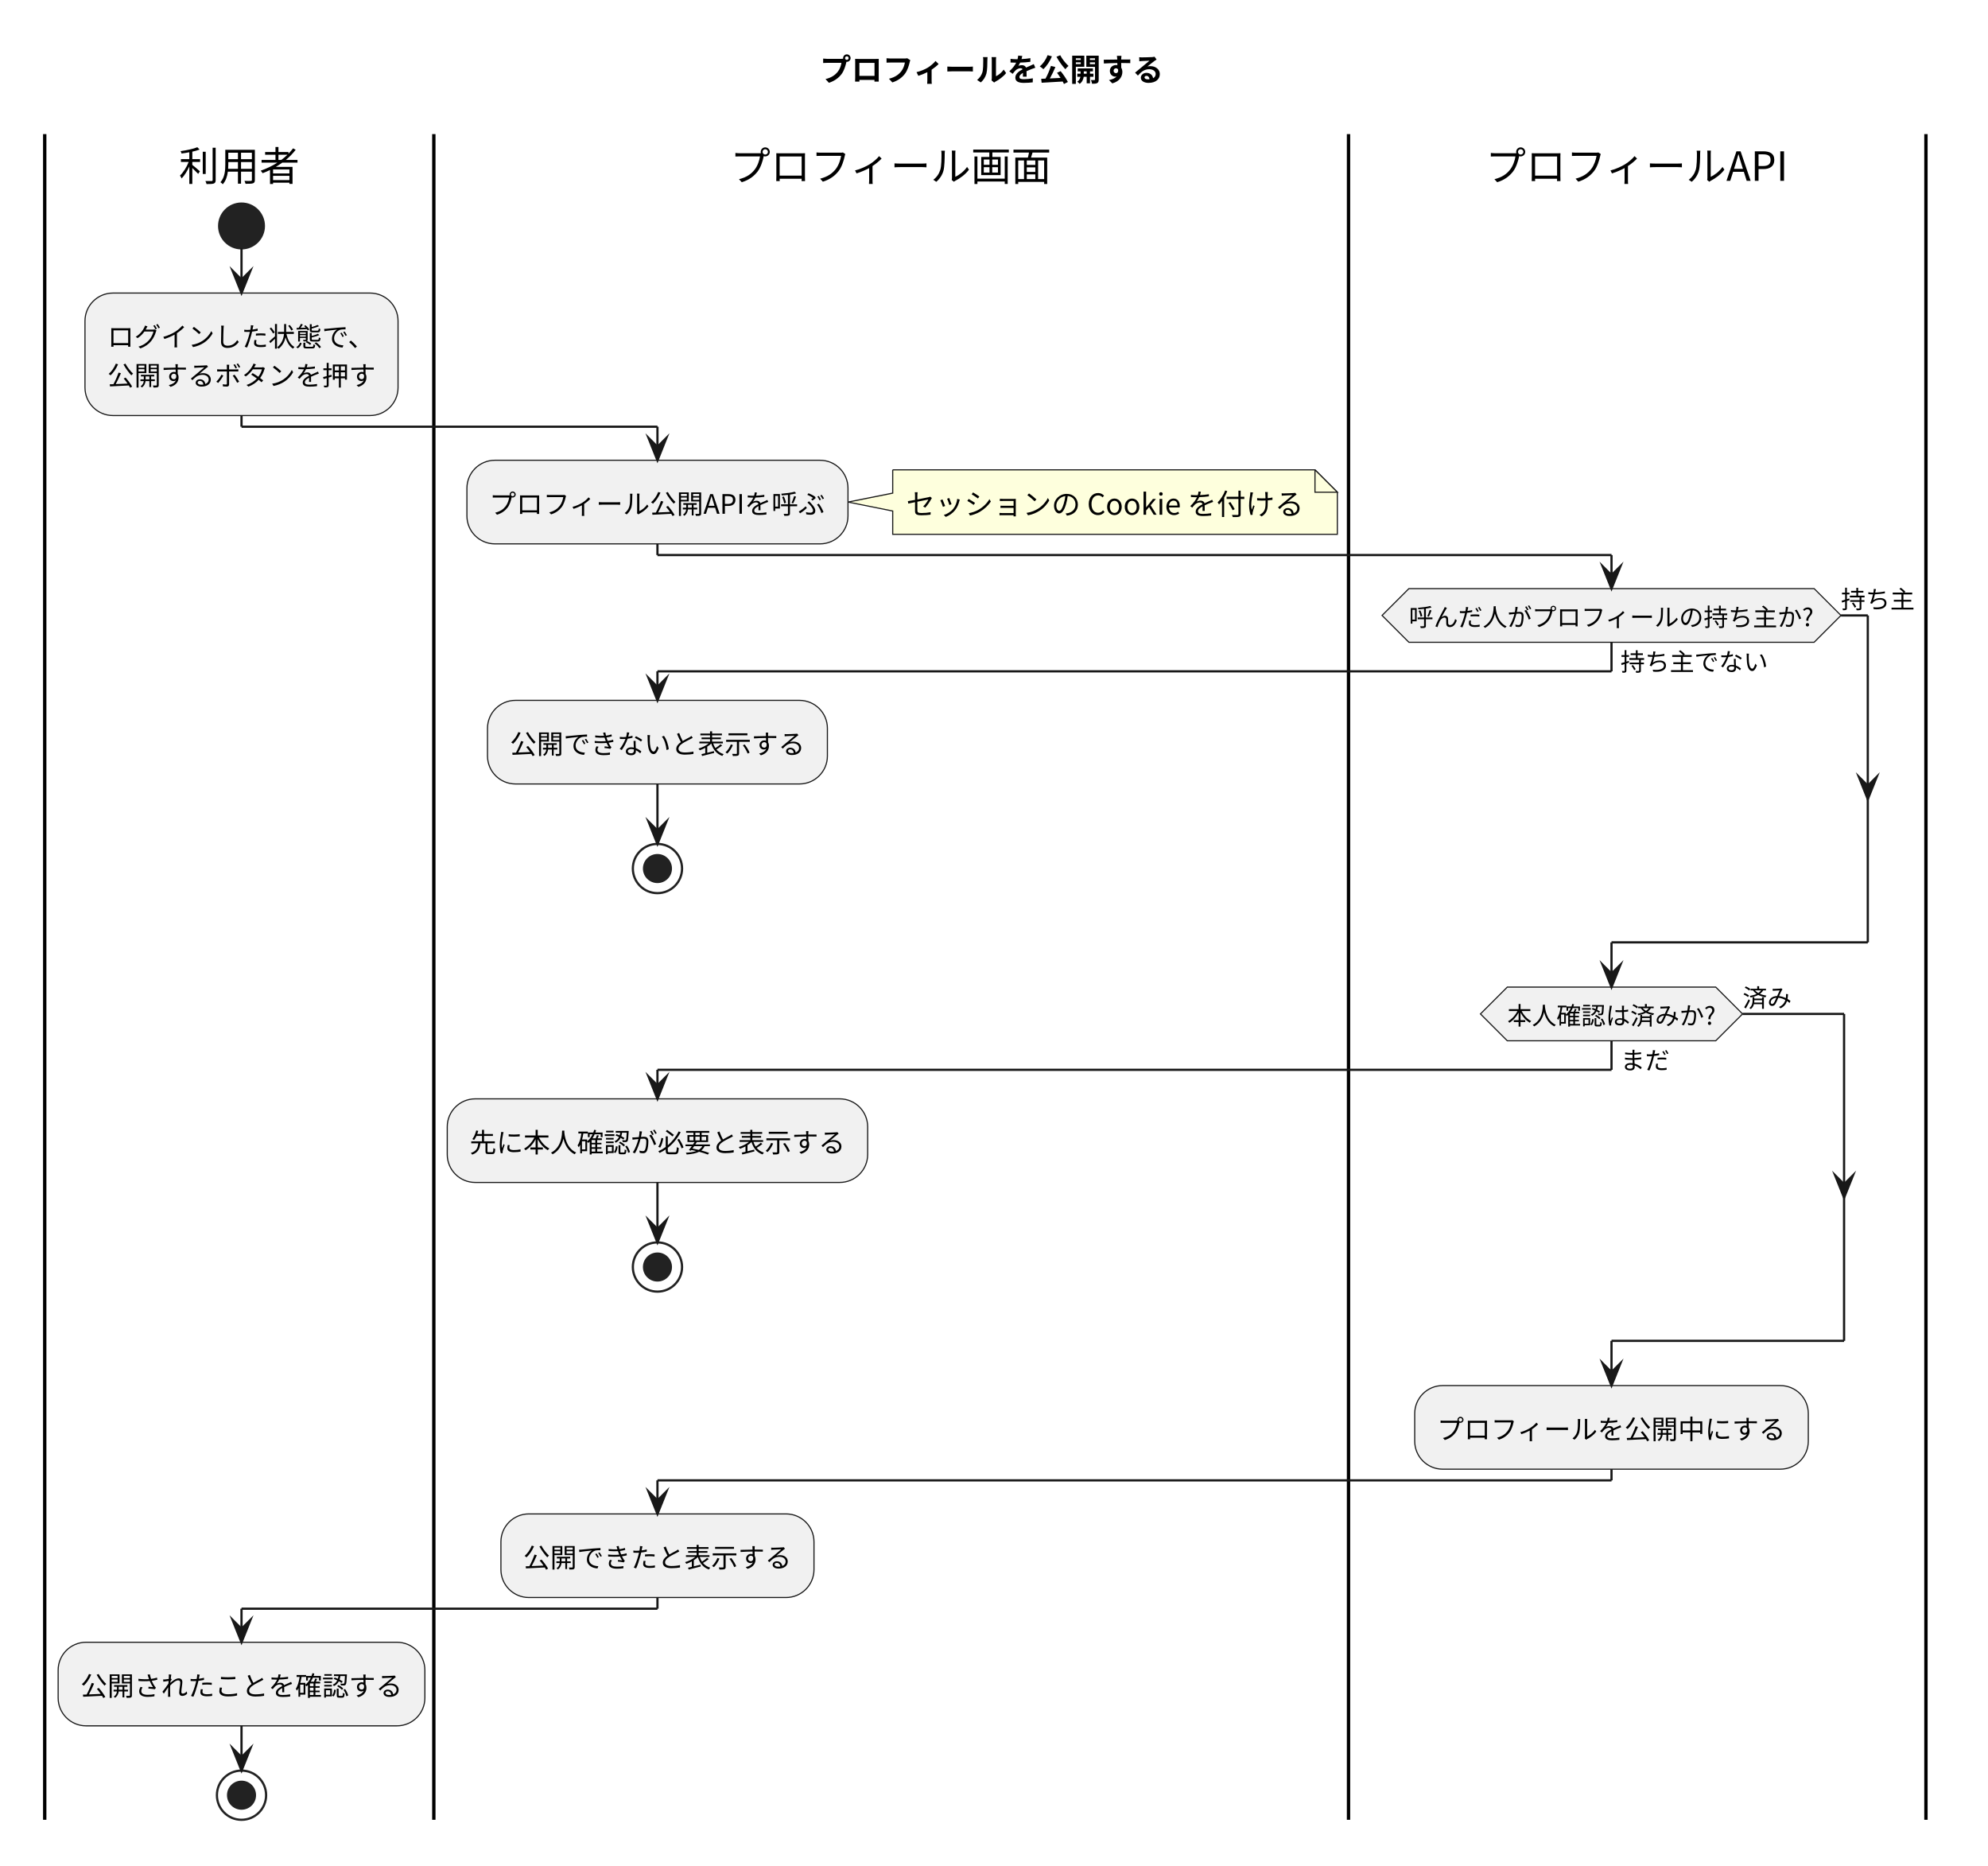
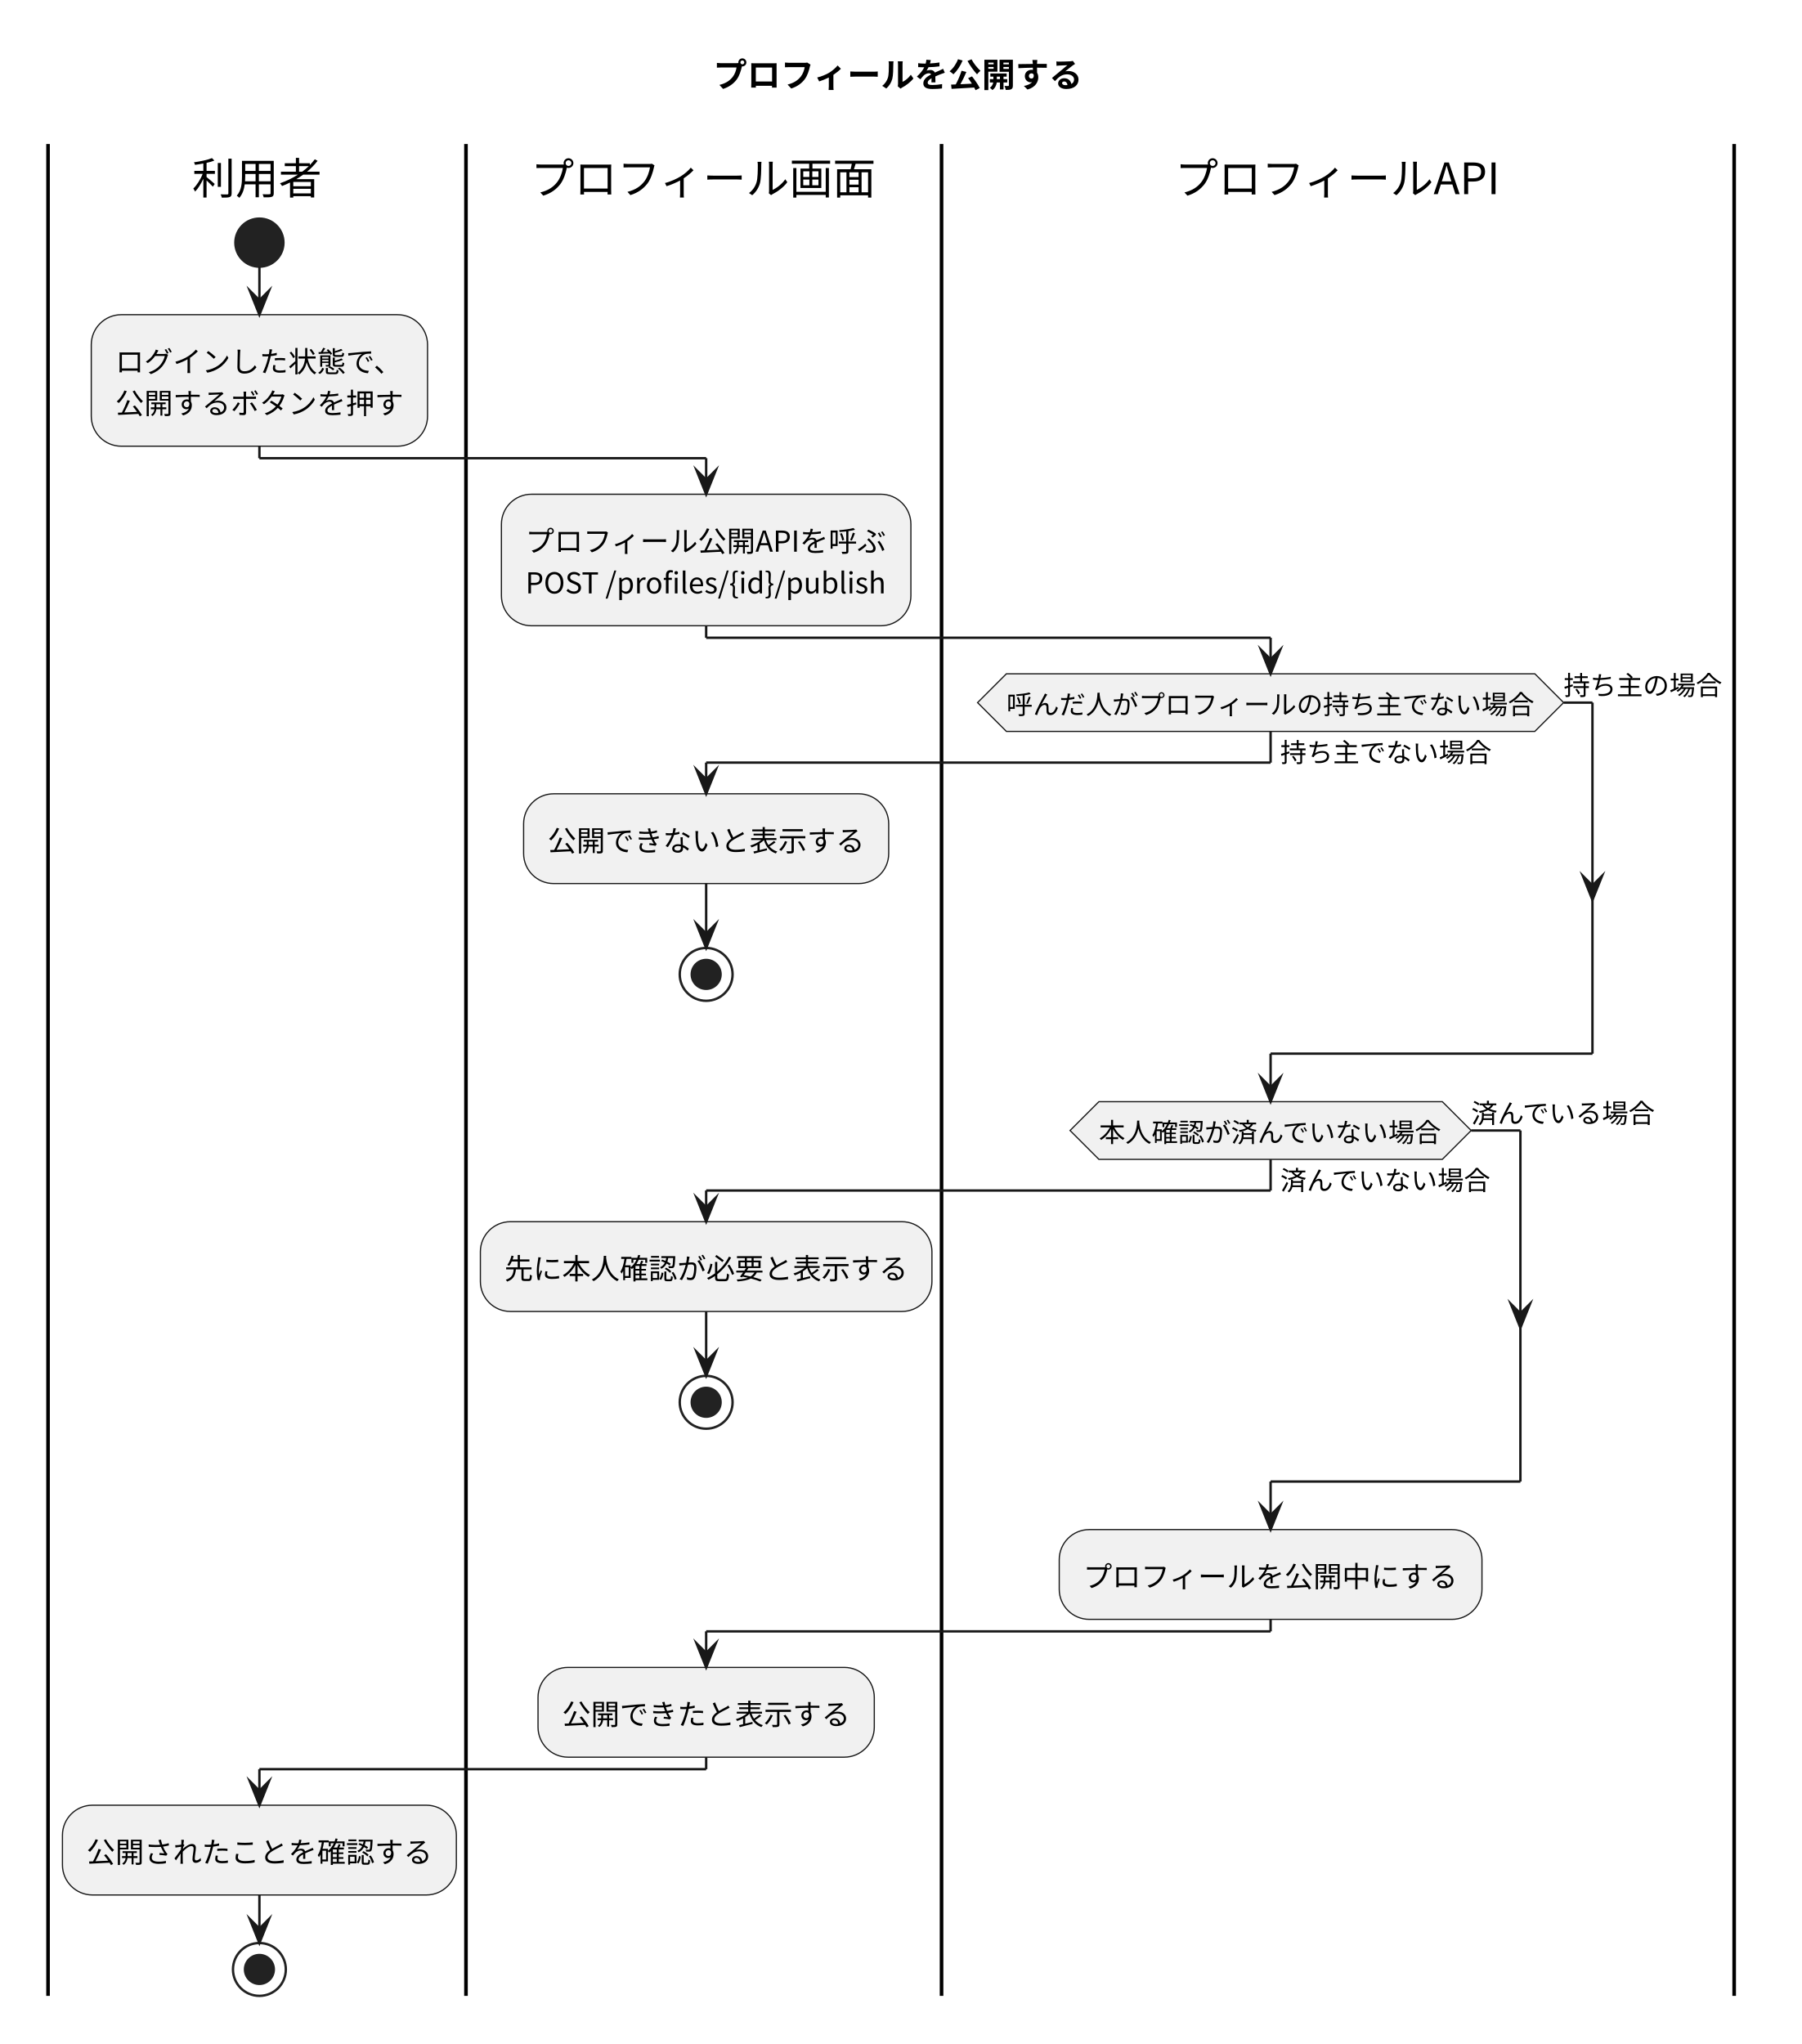
- <svg xmlns="http://www.w3.org/2000/svg" version="1.1" data-diagram-type="ACTIVITY" style="width:889px;height:834px;background:#FFFFFF;" width="889px" height="834px" viewBox="0 0 889 834" zoomAndPan="magnify" preserveAspectRatio="none" contentStyleType="text/css">
+ <svg xmlns="http://www.w3.org/2000/svg" version="1.1" data-diagram-type="ACTIVITY" style="width:750px;height:851px;background:#FFFFFF;" width="750px" height="851px" viewBox="0 0 750 851" zoomAndPan="magnify" preserveAspectRatio="none" contentStyleType="text/css">
  <defs />
  <g font-family="sans-serif" lengthAdjust="spacing">
    <g class="title" data-source-line="7">
-       <text x="366.631" y="36.24" fill="#000" font-size="14" textLength="153.999" font-weight="700" font-family="'Noto Sans CJK JP'">プロフィールを公開する</text>
+       <text x="297.009" y="36.24" fill="#000" font-size="14" textLength="153.999" font-weight="700" font-family="'Noto Sans CJK JP'">プロフィールを公開する</text>
    </g>
-     <rect x="20" y="59.956" width="842.262" height="26.064" fill="none" style="stroke:none;" />
+     <rect x="20" y="59.956" width="703.016" height="26.064" fill="none" style="stroke:none;" />
    <ellipse cx="108.001" cy="101.02" rx="10" ry="10" fill="#222" style="stroke:#222;stroke-width:1;" />
    <rect x="38" y="131.02" width="140.001" height="54.752" fill="#F1F1F1" style="stroke:#181818;stroke-width:0.5;" rx="12.5" ry="12.5" />
    <text x="48" y="154.94" fill="#000" font-size="12" textLength="120.001" font-family="'Noto Sans CJK JP'">ログインした状態で、</text>
    <text x="48" y="172.316" fill="#000" font-size="12" textLength="120.001" font-family="'Noto Sans CJK JP'">公開するボタンを押す</text>
-     <rect x="26" y="734.204" width="164.001" height="37.376" fill="#F1F1F1" style="stroke:#181818;stroke-width:0.5;" rx="12.5" ry="12.5" />
-     <text x="36" y="758.124" fill="#000" font-size="12" textLength="144.001" font-family="'Noto Sans CJK JP'">公開されたことを確認する</text>
-     <ellipse cx="108.001" cy="802.58" rx="11" ry="11" fill="none" style="stroke:#222;stroke-width:1;" />
-     <ellipse cx="108.001" cy="802.58" rx="6" ry="6" fill="#222" style="stroke:#222;stroke-width:1;" />
-     <line x1="20" y1="59.956" x2="20" y2="813.58" style="stroke:#000;stroke-width:1.5;" />
-     <path d="M399.206,210.048 L399.206,220.46 L379.206,224.46 L399.206,228.46 L399.206,238.872 A0,0 0 0 0 399.206,238.872 L598.034,238.872 A0,0 0 0 0 598.034,238.872 L598.034,220.048 L588.034,210.048 L399.206,210.048 A0,0 0 0 0 399.206,210.048" style="stroke:#181818;stroke-width:0.5;" fill="#FEFFDD" />
-     <path d="M588.034,210.048 L588.034,220.048 L598.034,220.048 L588.034,210.048" style="stroke:#181818;stroke-width:0.5;" fill="#FEFFDD" />
-     <text x="405.206" y="230.128" fill="#000" font-size="13" textLength="177.827" font-family="'Noto Sans CJK JP'">セッションの Cookie を付ける</text>
-     <rect x="208.797" y="205.772" width="170.409" height="37.376" fill="#F1F1F1" style="stroke:#181818;stroke-width:0.5;" rx="12.5" ry="12.5" />
-     <text x="218.797" y="229.692" fill="#000" font-size="12" textLength="150.409" font-family="'Noto Sans CJK JP'">プロフィール公開APIを呼ぶ</text>
-     <rect x="218.001" y="313.112" width="152.001" height="37.376" fill="#F1F1F1" style="stroke:#181818;stroke-width:0.5;" rx="12.5" ry="12.5" />
-     <text x="228.001" y="337.032" fill="#000" font-size="12" textLength="132.001" font-family="'Noto Sans CJK JP'">公開できないと表示する</text>
-     <ellipse cx="294.002" cy="388.3" rx="11" ry="11" fill="none" style="stroke:#222;stroke-width:1;" />
-     <ellipse cx="294.002" cy="388.3" rx="6" ry="6" fill="#222" style="stroke:#222;stroke-width:1;" />
-     <rect x="200.001" y="491.264" width="188.001" height="37.376" fill="#F1F1F1" style="stroke:#181818;stroke-width:0.5;" rx="12.5" ry="12.5" />
-     <text x="210.001" y="515.184" fill="#000" font-size="12" textLength="168.001" font-family="'Noto Sans CJK JP'">先に本人確認が必要と表示する</text>
-     <ellipse cx="294.002" cy="566.452" rx="11" ry="11" fill="none" style="stroke:#222;stroke-width:1;" />
-     <ellipse cx="294.002" cy="566.452" rx="6" ry="6" fill="#222" style="stroke:#222;stroke-width:1;" />
-     <rect x="224.001" y="676.828" width="140.001" height="37.376" fill="#F1F1F1" style="stroke:#181818;stroke-width:0.5;" rx="12.5" ry="12.5" />
-     <text x="234.001" y="700.748" fill="#000" font-size="12" textLength="120.001" font-family="'Noto Sans CJK JP'">公開できたと表示する</text>
-     <line x1="194.001" y1="59.956" x2="194.001" y2="813.58" style="stroke:#000;stroke-width:1.5;" />
-     <polygon points="630.034,263.148,811.246,263.148,823.246,275.148,811.246,287.148,630.034,287.148,618.034,275.148,630.034,263.148" fill="#F1F1F1" style="stroke:#181818;stroke-width:0.5;stroke-linejoin:miter;stroke-miterlimit:10;" />
-     <text x="724.64" y="299.908" fill="#000" font-size="11" textLength="66" font-family="'Noto Sans CJK JP'">持ち主でない</text>
-     <text x="630.034" y="279.944" fill="#000" font-size="11" textLength="181.213" font-family="'Noto Sans CJK JP'">呼んだ人がプロフィールの持ち主か?</text>
-     <text x="823.246" y="271.98" fill="#000" font-size="11" textLength="33" font-family="'Noto Sans CJK JP'">持ち主</text>
-     <polygon points="674.033,441.3,767.247,441.3,779.247,453.3,767.247,465.3,674.033,465.3,662.033,453.3,674.033,441.3" fill="#F1F1F1" style="stroke:#181818;stroke-width:0.5;stroke-linejoin:miter;stroke-miterlimit:10;" />
-     <text x="724.64" y="478.06" fill="#000" font-size="11" textLength="22" font-family="'Noto Sans CJK JP'">まだ</text>
-     <text x="674.033" y="458.096" fill="#000" font-size="11" textLength="93.213" font-family="'Noto Sans CJK JP'">本人確認は済みか?</text>
-     <text x="779.247" y="450.132" fill="#000" font-size="11" textLength="22" font-family="'Noto Sans CJK JP'">済み</text>
-     <rect x="632.639" y="619.452" width="176.001" height="37.376" fill="#F1F1F1" style="stroke:#181818;stroke-width:0.5;" rx="12.5" ry="12.5" />
-     <text x="642.639" y="643.372" fill="#000" font-size="12" textLength="156.001" font-family="'Noto Sans CJK JP'">プロフィールを公開中にする</text>
-     <line x1="603.034" y1="59.956" x2="603.034" y2="813.58" style="stroke:#000;stroke-width:1.5;" />
-     <line x1="861.246" y1="59.956" x2="861.246" y2="813.58" style="stroke:#000;stroke-width:1.5;" />
+     <rect x="26" y="751.58" width="164.001" height="37.376" fill="#F1F1F1" style="stroke:#181818;stroke-width:0.5;" rx="12.5" ry="12.5" />
+     <text x="36" y="775.501" fill="#000" font-size="12" textLength="144.001" font-family="'Noto Sans CJK JP'">公開されたことを確認する</text>
+     <ellipse cx="108.001" cy="819.957" rx="11" ry="11" fill="none" style="stroke:#222;stroke-width:1;" />
+     <ellipse cx="108.001" cy="819.957" rx="6" ry="6" fill="#222" style="stroke:#222;stroke-width:1;" />
+     <line x1="20" y1="59.956" x2="20" y2="830.957" style="stroke:#000;stroke-width:1.5;" />
+     <rect x="208.761" y="205.772" width="170.481" height="54.752" fill="#F1F1F1" style="stroke:#181818;stroke-width:0.5;" rx="12.5" ry="12.5" />
+     <text x="218.761" y="229.692" fill="#000" font-size="12" textLength="150.409" font-family="'Noto Sans CJK JP'">プロフィール公開APIを呼ぶ</text>
+     <text x="218.761" y="247.068" fill="#000" font-size="12" textLength="150.481" font-family="'Noto Sans CJK JP'">POST /profiles/{id}/publish</text>
+     <rect x="218.001" y="330.488" width="152.001" height="37.376" fill="#F1F1F1" style="stroke:#181818;stroke-width:0.5;" rx="12.5" ry="12.5" />
+     <text x="228.001" y="354.408" fill="#000" font-size="12" textLength="132.001" font-family="'Noto Sans CJK JP'">公開できないと表示する</text>
+     <ellipse cx="294.002" cy="405.676" rx="11" ry="11" fill="none" style="stroke:#222;stroke-width:1;" />
+     <ellipse cx="294.002" cy="405.676" rx="6" ry="6" fill="#222" style="stroke:#222;stroke-width:1;" />
+     <rect x="200.001" y="508.64" width="188.001" height="37.376" fill="#F1F1F1" style="stroke:#181818;stroke-width:0.5;" rx="12.5" ry="12.5" />
+     <text x="210.001" y="532.56" fill="#000" font-size="12" textLength="168.001" font-family="'Noto Sans CJK JP'">先に本人確認が必要と表示する</text>
+     <ellipse cx="294.002" cy="583.828" rx="11" ry="11" fill="none" style="stroke:#222;stroke-width:1;" />
+     <ellipse cx="294.002" cy="583.828" rx="6" ry="6" fill="#222" style="stroke:#222;stroke-width:1;" />
+     <rect x="224.001" y="694.204" width="140.001" height="37.376" fill="#F1F1F1" style="stroke:#181818;stroke-width:0.5;" rx="12.5" ry="12.5" />
+     <text x="234.001" y="718.124" fill="#000" font-size="12" textLength="120.001" font-family="'Noto Sans CJK JP'">公開できたと表示する</text>
+     <line x1="194.001" y1="59.956" x2="194.001" y2="830.957" style="stroke:#000;stroke-width:1.5;" />
+     <polygon points="419.002,280.524,639.001,280.524,651.001,292.524,639.001,304.524,419.002,304.524,407.002,292.524,419.002,280.524" fill="#F1F1F1" style="stroke:#181818;stroke-width:0.5;stroke-linejoin:miter;stroke-miterlimit:10;" />
+     <text x="533.002" y="317.284" fill="#000" font-size="11" textLength="87.999" font-family="'Noto Sans CJK JP'">持ち主でない場合</text>
+     <text x="419.002" y="297.32" fill="#000" font-size="11" textLength="219.998" font-family="'Noto Sans CJK JP'">呼んだ人がプロフィールの持ち主でない場合</text>
+     <text x="651.001" y="289.356" fill="#000" font-size="11" textLength="66" font-family="'Noto Sans CJK JP'">持ち主の場合</text>
+     <polygon points="457.502,458.676,600.501,458.676,612.501,470.676,600.501,482.676,457.502,482.676,445.502,470.676,457.502,458.676" fill="#F1F1F1" style="stroke:#181818;stroke-width:0.5;stroke-linejoin:miter;stroke-miterlimit:10;" />
+     <text x="533.002" y="495.436" fill="#000" font-size="11" textLength="87.999" font-family="'Noto Sans CJK JP'">済んでいない場合</text>
+     <text x="457.502" y="475.472" fill="#000" font-size="11" textLength="142.999" font-family="'Noto Sans CJK JP'">本人確認が済んでいない場合</text>
+     <text x="612.501" y="467.508" fill="#000" font-size="11" textLength="76.999" font-family="'Noto Sans CJK JP'">済んでいる場合</text>
+     <rect x="441.001" y="636.828" width="176.001" height="37.376" fill="#F1F1F1" style="stroke:#181818;stroke-width:0.5;" rx="12.5" ry="12.5" />
+     <text x="451.001" y="660.748" fill="#000" font-size="12" textLength="156.001" font-family="'Noto Sans CJK JP'">プロフィールを公開中にする</text>
+     <line x1="392.002" y1="59.956" x2="392.002" y2="830.957" style="stroke:#000;stroke-width:1.5;" />
+     <line x1="722" y1="59.956" x2="722" y2="830.957" style="stroke:#000;stroke-width:1.5;" />
    <line x1="108.001" y1="111.02" x2="108.001" y2="131.02" style="stroke:#181818;stroke-width:1;" />
    <polygon points="104.001,121.02,108.001,131.02,112.001,121.02,108.001,125.02" fill="#181818" style="stroke:#181818;stroke-width:1;stroke-linejoin:miter;stroke-miterlimit:10;" />
-     <line x1="108.001" y1="771.58" x2="108.001" y2="791.58" style="stroke:#181818;stroke-width:1;" />
-     <polygon points="104.001,781.58,108.001,791.58,112.001,781.58,108.001,785.58" fill="#181818" style="stroke:#181818;stroke-width:1;stroke-linejoin:miter;stroke-miterlimit:10;" />
-     <line x1="294.002" y1="350.488" x2="294.002" y2="377.3" style="stroke:#181818;stroke-width:1;" />
-     <polygon points="290.002,367.3,294.002,377.3,298.002,367.3,294.002,371.3" fill="#181818" style="stroke:#181818;stroke-width:1;stroke-linejoin:miter;stroke-miterlimit:10;" />
-     <line x1="294.002" y1="528.64" x2="294.002" y2="555.452" style="stroke:#181818;stroke-width:1;" />
-     <polygon points="290.002,545.452,294.002,555.452,298.002,545.452,294.002,549.452" fill="#181818" style="stroke:#181818;stroke-width:1;stroke-linejoin:miter;stroke-miterlimit:10;" />
-     <line x1="823.246" y1="275.148" x2="835.246" y2="275.148" style="stroke:#181818;stroke-width:1;" />
-     <polygon points="831.246,347.3,835.246,357.3,839.246,347.3,835.246,351.3" fill="#181818" style="stroke:#181818;stroke-width:1;stroke-linejoin:miter;stroke-miterlimit:10;" />
-     <line x1="835.246" y1="275.148" x2="835.246" y2="421.3" style="stroke:#181818;stroke-width:1;" />
-     <line x1="835.246" y1="421.3" x2="720.64" y2="421.3" style="stroke:#181818;stroke-width:1;" />
-     <line x1="720.64" y1="421.3" x2="720.64" y2="441.3" style="stroke:#181818;stroke-width:1;" />
-     <polygon points="716.64,431.3,720.64,441.3,724.64,431.3,720.64,435.3" fill="#181818" style="stroke:#181818;stroke-width:1;stroke-linejoin:miter;stroke-miterlimit:10;" />
-     <line x1="779.247" y1="453.3" x2="824.641" y2="453.3" style="stroke:#181818;stroke-width:1;" />
-     <polygon points="820.641,525.452,824.641,535.452,828.641,525.452,824.641,529.452" fill="#181818" style="stroke:#181818;stroke-width:1;stroke-linejoin:miter;stroke-miterlimit:10;" />
-     <line x1="824.641" y1="453.3" x2="824.641" y2="599.452" style="stroke:#181818;stroke-width:1;" />
-     <line x1="824.641" y1="599.452" x2="720.64" y2="599.452" style="stroke:#181818;stroke-width:1;" />
-     <line x1="720.64" y1="599.452" x2="720.64" y2="619.452" style="stroke:#181818;stroke-width:1;" />
-     <polygon points="716.64,609.452,720.64,619.452,724.64,609.452,720.64,613.452" fill="#181818" style="stroke:#181818;stroke-width:1;stroke-linejoin:miter;stroke-miterlimit:10;" />
+     <line x1="108.001" y1="788.957" x2="108.001" y2="808.957" style="stroke:#181818;stroke-width:1;" />
+     <polygon points="104.001,798.957,108.001,808.957,112.001,798.957,108.001,802.957" fill="#181818" style="stroke:#181818;stroke-width:1;stroke-linejoin:miter;stroke-miterlimit:10;" />
+     <line x1="294.002" y1="367.864" x2="294.002" y2="394.676" style="stroke:#181818;stroke-width:1;" />
+     <polygon points="290.002,384.676,294.002,394.676,298.002,384.676,294.002,388.676" fill="#181818" style="stroke:#181818;stroke-width:1;stroke-linejoin:miter;stroke-miterlimit:10;" />
+     <line x1="294.002" y1="546.016" x2="294.002" y2="572.828" style="stroke:#181818;stroke-width:1;" />
+     <polygon points="290.002,562.828,294.002,572.828,298.002,562.828,294.002,566.828" fill="#181818" style="stroke:#181818;stroke-width:1;stroke-linejoin:miter;stroke-miterlimit:10;" />
+     <line x1="651.001" y1="292.524" x2="663.001" y2="292.524" style="stroke:#181818;stroke-width:1;" />
+     <polygon points="659.001,364.676,663.001,374.676,667.001,364.676,663.001,368.676" fill="#181818" style="stroke:#181818;stroke-width:1;stroke-linejoin:miter;stroke-miterlimit:10;" />
+     <line x1="663.001" y1="292.524" x2="663.001" y2="438.676" style="stroke:#181818;stroke-width:1;" />
+     <line x1="663.001" y1="438.676" x2="529.002" y2="438.676" style="stroke:#181818;stroke-width:1;" />
+     <line x1="529.002" y1="438.676" x2="529.002" y2="458.676" style="stroke:#181818;stroke-width:1;" />
+     <polygon points="525.002,448.676,529.002,458.676,533.002,448.676,529.002,452.676" fill="#181818" style="stroke:#181818;stroke-width:1;stroke-linejoin:miter;stroke-miterlimit:10;" />
+     <line x1="612.501" y1="470.676" x2="633.002" y2="470.676" style="stroke:#181818;stroke-width:1;" />
+     <polygon points="629.002,542.828,633.002,552.828,637.002,542.828,633.002,546.828" fill="#181818" style="stroke:#181818;stroke-width:1;stroke-linejoin:miter;stroke-miterlimit:10;" />
+     <line x1="633.002" y1="470.676" x2="633.002" y2="616.828" style="stroke:#181818;stroke-width:1;" />
+     <line x1="633.002" y1="616.828" x2="529.002" y2="616.828" style="stroke:#181818;stroke-width:1;" />
+     <line x1="529.002" y1="616.828" x2="529.002" y2="636.828" style="stroke:#181818;stroke-width:1;" />
+     <polygon points="525.002,626.828,529.002,636.828,533.002,626.828,529.002,630.828" fill="#181818" style="stroke:#181818;stroke-width:1;stroke-linejoin:miter;stroke-miterlimit:10;" />
    <line x1="108.001" y1="185.772" x2="108.001" y2="190.772" style="stroke:#181818;stroke-width:1;" />
    <line x1="108.001" y1="190.772" x2="294.002" y2="190.772" style="stroke:#181818;stroke-width:1;" />
    <line x1="294.002" y1="190.772" x2="294.002" y2="205.772" style="stroke:#181818;stroke-width:1;" />
    <polygon points="290.002,195.772,294.002,205.772,298.002,195.772,294.002,199.772" fill="#181818" style="stroke:#181818;stroke-width:1;stroke-linejoin:miter;stroke-miterlimit:10;" />
-     <line x1="720.64" y1="287.148" x2="720.64" y2="300.13" style="stroke:#181818;stroke-width:1;" />
-     <line x1="720.64" y1="300.13" x2="294.002" y2="300.13" style="stroke:#181818;stroke-width:1;" />
-     <line x1="294.002" y1="300.13" x2="294.002" y2="313.112" style="stroke:#181818;stroke-width:1;" />
-     <polygon points="290.002,303.112,294.002,313.112,298.002,303.112,294.002,307.112" fill="#181818" style="stroke:#181818;stroke-width:1;stroke-linejoin:miter;stroke-miterlimit:10;" />
-     <line x1="294.002" y1="243.148" x2="294.002" y2="248.148" style="stroke:#181818;stroke-width:1;" />
-     <line x1="294.002" y1="248.148" x2="720.64" y2="248.148" style="stroke:#181818;stroke-width:1;" />
-     <line x1="720.64" y1="248.148" x2="720.64" y2="263.148" style="stroke:#181818;stroke-width:1;" />
-     <polygon points="716.64,253.148,720.64,263.148,724.64,253.148,720.64,257.148" fill="#181818" style="stroke:#181818;stroke-width:1;stroke-linejoin:miter;stroke-miterlimit:10;" />
-     <line x1="720.64" y1="465.3" x2="720.64" y2="478.282" style="stroke:#181818;stroke-width:1;" />
-     <line x1="720.64" y1="478.282" x2="294.002" y2="478.282" style="stroke:#181818;stroke-width:1;" />
-     <line x1="294.002" y1="478.282" x2="294.002" y2="491.264" style="stroke:#181818;stroke-width:1;" />
-     <polygon points="290.002,481.264,294.002,491.264,298.002,481.264,294.002,485.264" fill="#181818" style="stroke:#181818;stroke-width:1;stroke-linejoin:miter;stroke-miterlimit:10;" />
-     <line x1="720.64" y1="656.828" x2="720.64" y2="661.828" style="stroke:#181818;stroke-width:1;" />
-     <line x1="720.64" y1="661.828" x2="294.002" y2="661.828" style="stroke:#181818;stroke-width:1;" />
-     <line x1="294.002" y1="661.828" x2="294.002" y2="676.828" style="stroke:#181818;stroke-width:1;" />
-     <polygon points="290.002,666.828,294.002,676.828,298.002,666.828,294.002,670.828" fill="#181818" style="stroke:#181818;stroke-width:1;stroke-linejoin:miter;stroke-miterlimit:10;" />
-     <line x1="294.002" y1="714.204" x2="294.002" y2="719.204" style="stroke:#181818;stroke-width:1;" />
-     <line x1="294.002" y1="719.204" x2="108.001" y2="719.204" style="stroke:#181818;stroke-width:1;" />
-     <line x1="108.001" y1="719.204" x2="108.001" y2="734.204" style="stroke:#181818;stroke-width:1;" />
-     <polygon points="104.001,724.204,108.001,734.204,112.001,724.204,108.001,728.204" fill="#181818" style="stroke:#181818;stroke-width:1;stroke-linejoin:miter;stroke-miterlimit:10;" />
+     <line x1="529.002" y1="304.524" x2="529.002" y2="317.506" style="stroke:#181818;stroke-width:1;" />
+     <line x1="529.002" y1="317.506" x2="294.002" y2="317.506" style="stroke:#181818;stroke-width:1;" />
+     <line x1="294.002" y1="317.506" x2="294.002" y2="330.488" style="stroke:#181818;stroke-width:1;" />
+     <polygon points="290.002,320.488,294.002,330.488,298.002,320.488,294.002,324.488" fill="#181818" style="stroke:#181818;stroke-width:1;stroke-linejoin:miter;stroke-miterlimit:10;" />
+     <line x1="294.002" y1="260.524" x2="294.002" y2="265.524" style="stroke:#181818;stroke-width:1;" />
+     <line x1="294.002" y1="265.524" x2="529.002" y2="265.524" style="stroke:#181818;stroke-width:1;" />
+     <line x1="529.002" y1="265.524" x2="529.002" y2="280.524" style="stroke:#181818;stroke-width:1;" />
+     <polygon points="525.002,270.524,529.002,280.524,533.002,270.524,529.002,274.524" fill="#181818" style="stroke:#181818;stroke-width:1;stroke-linejoin:miter;stroke-miterlimit:10;" />
+     <line x1="529.002" y1="482.676" x2="529.002" y2="495.658" style="stroke:#181818;stroke-width:1;" />
+     <line x1="529.002" y1="495.658" x2="294.002" y2="495.658" style="stroke:#181818;stroke-width:1;" />
+     <line x1="294.002" y1="495.658" x2="294.002" y2="508.64" style="stroke:#181818;stroke-width:1;" />
+     <polygon points="290.002,498.64,294.002,508.64,298.002,498.64,294.002,502.64" fill="#181818" style="stroke:#181818;stroke-width:1;stroke-linejoin:miter;stroke-miterlimit:10;" />
+     <line x1="529.002" y1="674.204" x2="529.002" y2="679.204" style="stroke:#181818;stroke-width:1;" />
+     <line x1="529.002" y1="679.204" x2="294.002" y2="679.204" style="stroke:#181818;stroke-width:1;" />
+     <line x1="294.002" y1="679.204" x2="294.002" y2="694.204" style="stroke:#181818;stroke-width:1;" />
+     <polygon points="290.002,684.204,294.002,694.204,298.002,684.204,294.002,688.204" fill="#181818" style="stroke:#181818;stroke-width:1;stroke-linejoin:miter;stroke-miterlimit:10;" />
+     <line x1="294.002" y1="731.58" x2="294.002" y2="736.58" style="stroke:#181818;stroke-width:1;" />
+     <line x1="294.002" y1="736.58" x2="108.001" y2="736.58" style="stroke:#181818;stroke-width:1;" />
+     <line x1="108.001" y1="736.58" x2="108.001" y2="751.58" style="stroke:#181818;stroke-width:1;" />
+     <polygon points="104.001,741.58,108.001,751.58,112.001,741.58,108.001,745.58" fill="#181818" style="stroke:#181818;stroke-width:1;stroke-linejoin:miter;stroke-miterlimit:10;" />
    <text x="80.001" y="80.836" fill="#000" font-size="18" textLength="54" font-family="'Noto Sans CJK JP'">利用者</text>
-     <text x="326.518" y="80.836" fill="#000" font-size="18" textLength="143.999" font-family="'Noto Sans CJK JP'">プロフィール画面</text>
-     <text x="664.334" y="80.836" fill="#000" font-size="18" textLength="135.611" font-family="'Noto Sans CJK JP'">プロフィールAPI</text>
+     <text x="221.002" y="80.836" fill="#000" font-size="18" textLength="143.999" font-family="'Noto Sans CJK JP'">プロフィール画面</text>
+     <text x="489.196" y="80.836" fill="#000" font-size="18" textLength="135.611" font-family="'Noto Sans CJK JP'">プロフィールAPI</text>
  </g>
</svg>
